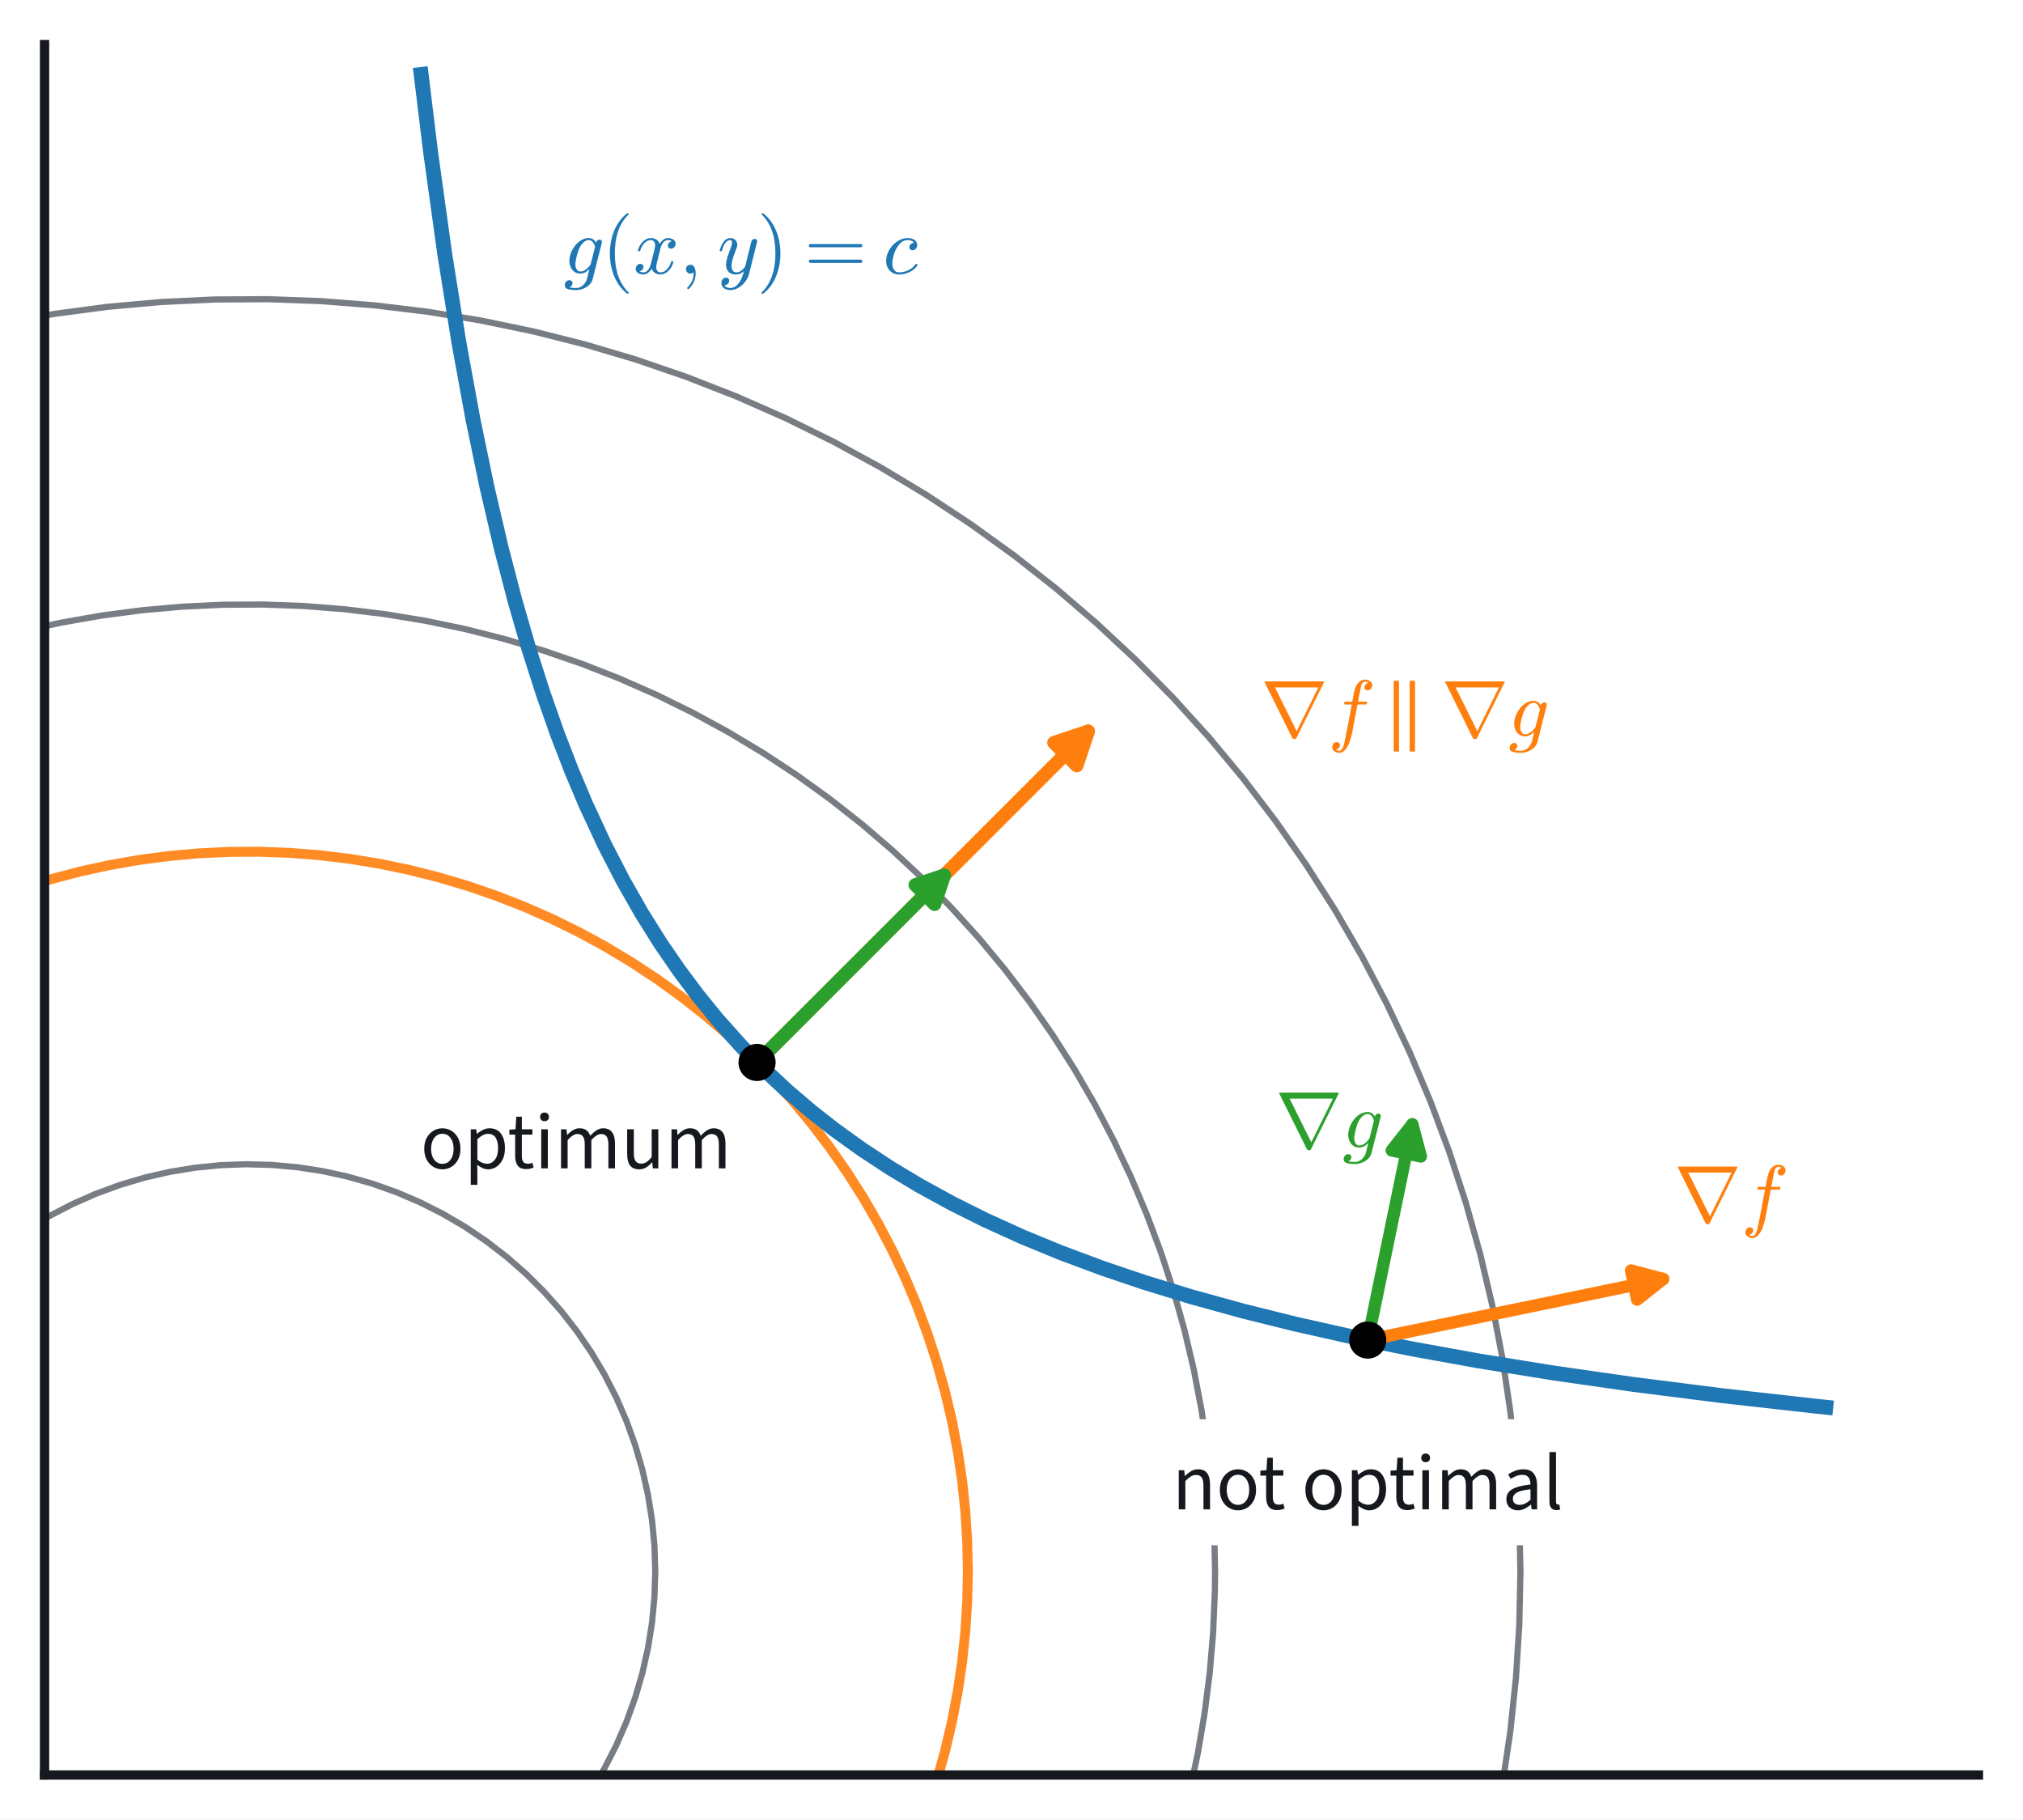
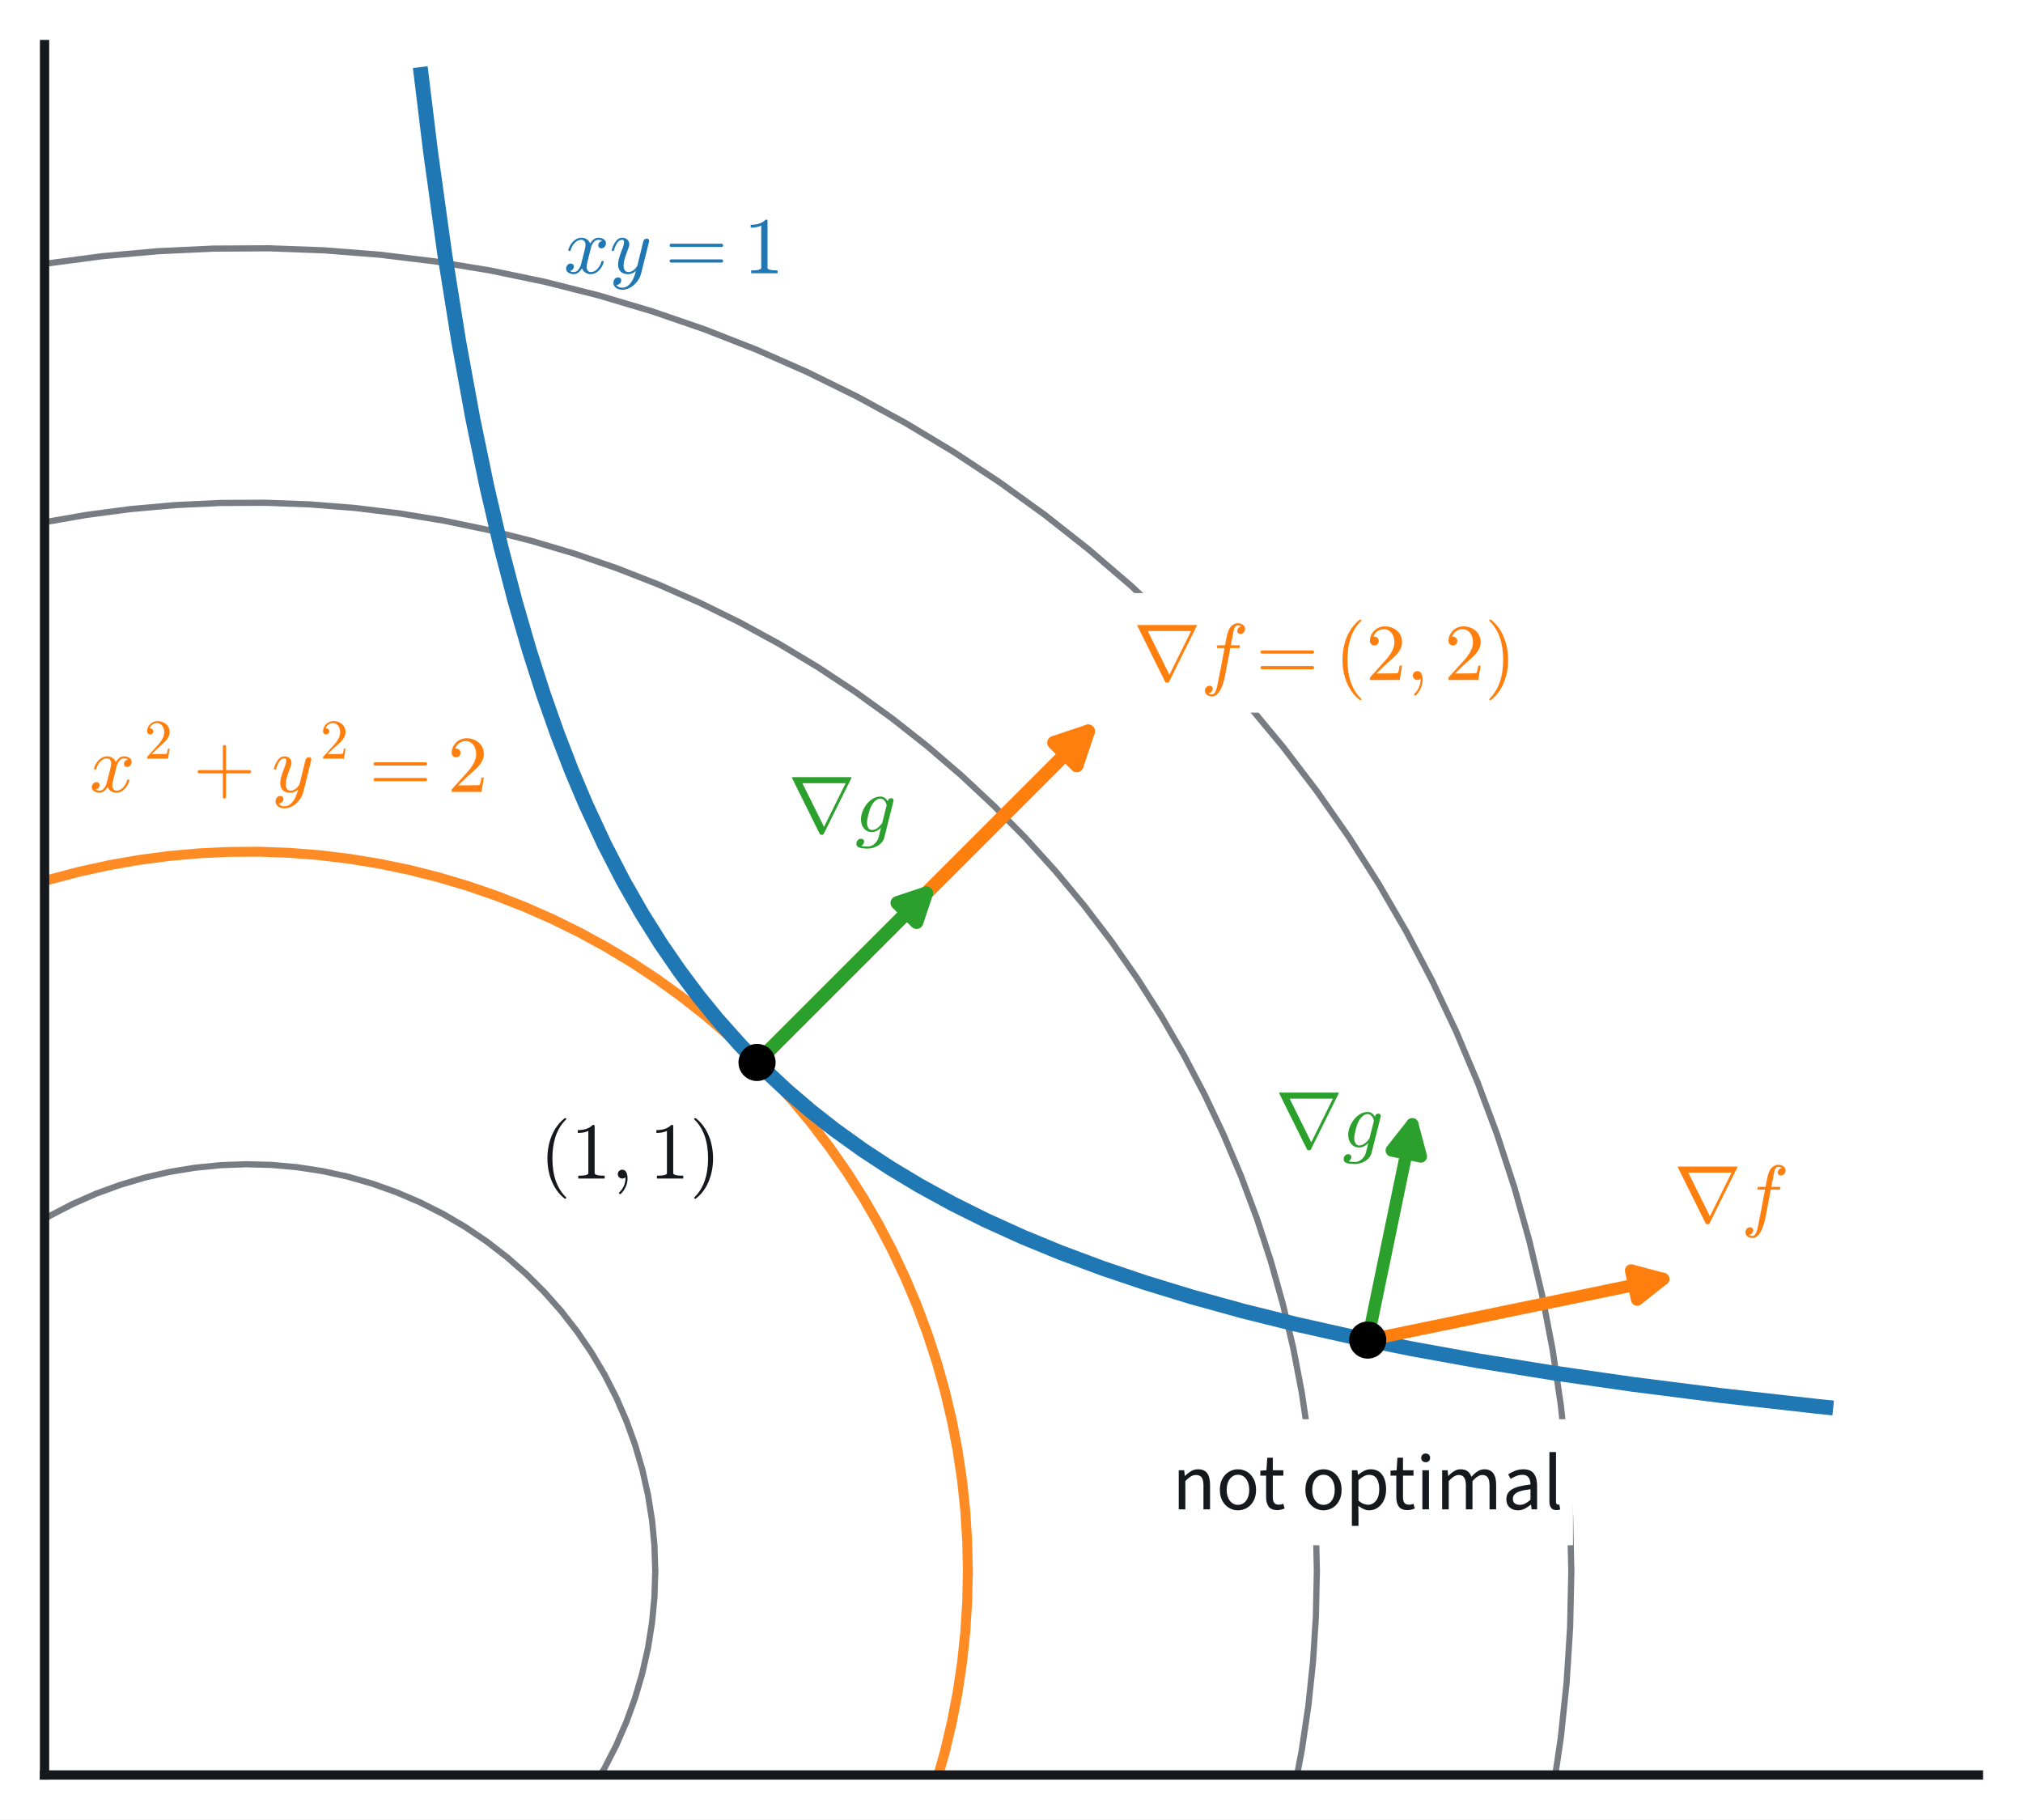
<svg xmlns="http://www.w3.org/2000/svg" xmlns:xlink="http://www.w3.org/1999/xlink" width="326.88pt" height="293.987pt" viewBox="0 0 326.88 293.987" version="1.1">
  <defs>
    <style type="text/css">*{stroke-linejoin: round; stroke-linecap: butt}</style>
  </defs>
  <g id="figure_1">
    <g id="patch_1">
      <path d="M 0 293.987  L 326.88 293.987  L 326.88 0  L 0 0  z " style="fill: #ffffff" />
    </g>
    <g id="axes_1">
      <g id="patch_2">
        <path d="M 7.2 286.787  L 319.68 286.787  L 319.68 7.2  L 7.2 7.2  z " style="fill: #ffffff" />
      </g>
      <g id="matplotlib.axis_1" />
      <g id="matplotlib.axis_2" />
      <g id="line2d_1">
        <path d="M 105.878 253.895  L 105.747 249.75  L 105.356 245.622  L 104.705 241.527  L 103.797 237.481  L 102.637 233.5  L 101.228 229.6  L 99.576 225.797  L 97.687 222.106  L 95.57 218.54  L 93.233 215.115  L 90.684 211.845  L 87.934 208.741  L 84.995 205.817  L 81.876 203.083  L 78.592 200.552  L 75.155 198.232  L 71.579 196.134  L 67.877 194.265  L 64.065 192.633  L 60.158 191.244  L 56.171 190.105  L 52.121 189.218  L 48.022 188.589  L 43.892 188.219  L 39.747 188.11  L 35.603 188.263  L 31.477 188.676  L 27.386 189.348  L 23.345 190.277  L 19.37 191.459  L 15.478 192.888  L 11.683 194.56  L 8.001 196.468  L 4.447 198.604  L 1.035 200.959  L -1 202.525  M 91.463 294.987  L 93.233 292.674  L 95.57 289.249  L 97.687 285.684  L 99.576 281.992  L 101.228 278.189  L 102.637 274.289  L 103.797 270.308  L 104.705 266.262  L 105.356 262.167  L 105.747 258.039  L 105.878 253.895  L 105.878 253.895  " clip-path="url(#pfe820945d1)" style="fill: none; stroke: #565d66; stroke-opacity: 0.8; stroke-linecap: square" />
      </g>
      <g id="line2d_2">
        <path d="M 156.386 253.895  L 156.283 249.009  L 155.975 244.131  L 155.463 239.271  L 154.746 234.436  L 153.827 229.636  L 152.708 224.879  L 151.389 220.173  L 149.874 215.527  L 148.165 210.948  L 146.265 206.445  L 144.178 202.026  L 141.907 197.699  L 139.456 193.471  L 136.829 189.349  L 134.032 185.342  L 131.069 181.455  L 127.945 177.697  L 124.666 174.073  L 121.237 170.59  L 117.665 167.254  L 113.957 164.072  L 110.117 161.048  L 106.155 158.187  L 102.075 155.496  L 97.886 152.979  L 93.595 150.64  L 89.209 148.483  L 84.737 146.513  L 80.186 144.732  L 75.564 143.143  L 70.879 141.751  L 66.14 140.556  L 61.355 139.562  L 56.533 138.77  L 51.681 138.181  L 46.809 137.796  L 41.925 137.616  L 37.038 137.642  L 32.157 137.873  L 27.289 138.309  L 22.444 138.949  L 17.63 139.792  L 12.855 140.836  L 8.129 142.081  L 3.46 143.522  L -1 145.105  M 148.879 294.987  L 149.874 292.263  L 151.389 287.616  L 152.708 282.91  L 153.827 278.153  L 154.746 273.353  L 155.463 268.519  L 155.975 263.658  L 156.283 258.781  L 156.386 253.895  L 156.386 253.895  " clip-path="url(#pfe820945d1)" style="fill: none; stroke: #ff7f0e; stroke-opacity: 0.9; stroke-width: 1.6; stroke-linecap: square" />
      </g>
      <g id="line2d_3">
-         <path d="M 196.333 253.895  L 196.195 247.33  L 195.781 240.777  L 195.092 234.248  L 194.13 227.752  L 192.896 221.304  L 191.391 214.912  L 189.62 208.59  L 187.584 202.347  L 185.288 196.196  L 182.736 190.146  L 179.931 184.209  L 176.88 178.395  L 173.587 172.715  L 170.058 167.178  L 166.3 161.794  L 162.319 156.572  L 158.122 151.523  L 153.717 146.654  L 149.111 141.975  L 144.312 137.493  L 139.329 133.217  L 134.171 129.154  L 128.847 125.312  L 123.366 121.696  L 117.738 118.314  L 111.973 115.172  L 106.081 112.274  L 100.073 109.626  L 93.958 107.234  L 87.749 105.1  L 81.455 103.229  L 75.088 101.624  L 68.659 100.288  L 62.18 99.224  L 55.662 98.432  L 49.116 97.916  L 42.555 97.674  L 35.989 97.709  L 29.43 98.019  L 22.891 98.605  L 16.381 99.464  L 9.914 100.597  L 3.499 102  L -1 103.164  M 190.824 294.987  L 192.177 289.689  L 193.547 283.268  L 194.645 276.795  L 195.471 270.281  L 196.022 263.738  L 196.298 257.178  L 196.333 253.895  L 196.333 253.895  " clip-path="url(#pfe820945d1)" style="fill: none; stroke: #565d66; stroke-opacity: 0.8; stroke-linecap: square" />
+         <path d="M 212.779 253.895  L 212.626 246.639  L 212.169 239.397  L 211.408 232.179  L 210.344 225.001  L 208.98 217.873  L 207.318 210.809  L 205.36 203.821  L 203.11 196.921  L 200.572 190.122  L 197.751 183.436  L 194.651 176.874  L 191.279 170.448  L 187.639 164.17  L 183.739 158.05  L 179.585 152.099  L 175.185 146.328  L 170.546 140.747  L 165.677 135.366  L 160.586 130.194  L 155.282 125.241  L 149.775 120.514  L 144.074 116.024  L 138.19 111.777  L 132.132 107.781  L 125.911 104.043  L 119.54 100.569  L 113.027 97.366  L 106.386 94.44  L 99.628 91.796  L 92.765 89.437  L 85.809 87.37  L 78.772 85.596  L 71.666 84.119  L 64.505 82.943  L 57.301 82.068  L 50.066 81.497  L 42.814 81.23  L 35.557 81.268  L 28.308 81.611  L 21.08 82.258  L 13.885 83.209  L 6.737 84.46  L -1 86.175  M 207.809 294.987  L 208.98 289.917  L 210.344 282.789  L 211.408 275.61  L 212.169 268.393  L 212.626 261.15  L 212.779 253.895  L 212.779 253.895  " clip-path="url(#pfe820945d1)" style="fill: none; stroke: #565d66; stroke-opacity: 0.8; stroke-linecap: square" />
      </g>
      <g id="line2d_4">
-         <path d="M 245.672 253.895  L 245.49 245.257  L 244.946 236.635  L 244.04 228.043  L 242.773 219.497  L 241.149 211.012  L 239.17 202.602  L 236.839 194.283  L 234.161 186.069  L 231.14 177.975  L 227.781 170.015  L 224.091 162.203  L 220.076 154.554  L 215.743 147.079  L 211.1 139.793  L 206.155 132.709  L 200.917 125.839  L 195.395 119.195  L 189.598 112.789  L 183.537 106.632  L 177.223 100.735  L 170.667 95.109  L 163.88 89.763  L 156.875 84.707  L 149.663 79.949  L 142.258 75.499  L 134.672 71.364  L 126.92 67.552  L 119.014 64.068  L 110.968 60.92  L 102.798 58.112  L 94.516 55.651  L 86.139 53.539  L 77.68 51.781  L 69.155 50.38  L 60.579 49.339  L 51.966 48.659  L 43.333 48.341  L 34.693 48.387  L 26.063 48.795  L 17.458 49.566  L 8.893 50.697  L 0.383 52.187  L -1 52.475  M 241.511 294.987  L 242.773 288.292  L 244.04 279.746  L 244.946 271.155  L 245.49 262.532  L 245.672 253.895  L 245.672 253.895  " clip-path="url(#pfe820945d1)" style="fill: none; stroke: #565d66; stroke-opacity: 0.8; stroke-linecap: square" />
+         <path d="M 253.895 253.895  L 253.706 244.912  L 253.14 235.945  L 252.198 227.009  L 250.881 218.121  L 249.191 209.296  L 247.133 200.55  L 244.709 191.898  L 241.923 183.356  L 238.781 174.938  L 235.289 166.66  L 231.451 158.536  L 227.275 150.58  L 222.769 142.807  L 217.941 135.229  L 212.798 127.862  L 207.35 120.717  L 201.607 113.807  L 195.578 107.145  L 189.275 100.741  L 182.708 94.609  L 175.89 88.757  L 168.832 83.197  L 161.546 77.939  L 154.046 72.991  L 146.345 68.363  L 138.456 64.063  L 130.393 60.098  L 122.171 56.475  L 113.803 53.201  L 105.306 50.281  L 96.693 47.721  L 87.981 45.525  L 79.184 43.697  L 70.318 42.24  L 61.398 41.157  L 52.441 40.45  L 43.462 40.119  L 34.477 40.166  L 25.502 40.591  L 16.553 41.392  L 7.645 42.569  L -1 44.081  M 249.901 294.987  L 250.881 289.668  L 252.198 280.78  L 253.14 271.845  L 253.706 262.878  L 253.895 253.895  L 253.895 253.895  " clip-path="url(#pfe820945d1)" style="fill: none; stroke: #565d66; stroke-opacity: 0.8; stroke-linecap: square" />
      </g>
      <g id="patch_3">
        <path d="M 7.2 286.787  L 7.2 7.2  " style="fill: none; stroke: #15181c; stroke-width: 1.5; stroke-linejoin: miter; stroke-linecap: square" />
      </g>
      <g id="patch_4">
        <path d="M 7.2 286.787  L 319.68 286.787  " style="fill: none; stroke: #15181c; stroke-width: 1.5; stroke-linejoin: miter; stroke-linecap: square" />
      </g>
+       <g id="text_1">
+         <g style="fill: #ff7f0e" transform="translate(14.43116 127.954) scale(0.13 -0.13)">
+           <defs>
+             <path id="Cmmi10-3f" d="M 500 184  Q 613 97 819 97  Q 1019 97 1172 289  Q 1325 481 1381 709  L 1672 1844  Q 1741 2153 1741 2266  Q 1741 2425 1652 2544  Q 1563 2663 1403 2663  Q 1200 2663 1022 2536  Q 844 2409 722 2214  Q 600 2019 550 1819  Q 538 1778 500 1778  L 422 1778  Q 372 1778 372 1838  L 372 1856  Q 434 2094 584 2320  Q 734 2547 951 2687  Q 1169 2828 1416 2828  Q 1650 2828 1839 2703  Q 2028 2578 2106 2363  Q 2216 2559 2386 2693  Q 2556 2828 2759 2828  Q 2897 2828 3040 2779  Q 3184 2731 3275 2631  Q 3366 2531 3366 2381  Q 3366 2219 3261 2101  Q 3156 1984 2994 1984  Q 2891 1984 2822 2050  Q 2753 2116 2753 2216  Q 2753 2350 2845 2451  Q 2938 2553 3066 2572  Q 2950 2663 2747 2663  Q 2541 2663 2389 2472  Q 2238 2281 2175 2047  L 1894 916  Q 1825 659 1825 494  Q 1825 331 1917 214  Q 2009 97 2163 97  Q 2463 97 2698 361  Q 2934 625 3009 941  Q 3022 978 3059 978  L 3138 978  Q 3163 978 3178 961  Q 3194 944 3194 922  Q 3194 916 3188 903  Q 3097 522 2806 225  Q 2516 -72 2150 -72  Q 1916 -72 1727 54  Q 1538 181 1459 397  Q 1359 209 1182 68  Q 1006 -72 806 -72  Q 669 -72 523 -23  Q 378 25 287 125  Q 197 225 197 378  Q 197 528 301 651  Q 406 775 563 775  Q 669 775 741 711  Q 813 647 813 544  Q 813 409 723 309  Q 634 209 500 184  z " transform="scale(0.015625)" />
+             <path id="Cmr10-31" d="M 319 0  L 319 172  Q 319 188 331 206  L 1325 1306  Q 1550 1550 1690 1715  Q 1831 1881 1968 2097  Q 2106 2313 2186 2536  Q 2266 2759 2266 3009  Q 2266 3272 2169 3511  Q 2072 3750 1880 3894  Q 1688 4038 1416 4038  Q 1138 4038 916 3870  Q 694 3703 603 3438  Q 628 3444 672 3444  Q 816 3444 917 3347  Q 1019 3250 1019 3097  Q 1019 2950 917 2848  Q 816 2747 672 2747  Q 522 2747 420 2851  Q 319 2956 319 3097  Q 319 3338 409 3548  Q 500 3759 670 3923  Q 841 4088 1055 4175  Q 1269 4263 1509 4263  Q 1875 4263 2190 4108  Q 2506 3953 2690 3670  Q 2875 3388 2875 3009  Q 2875 2731 2753 2481  Q 2631 2231 2440 2026  Q 2250 1822 1953 1562  Q 1656 1303 1563 1216  L 838 519  L 1453 519  Q 1906 519 2211 526  Q 2516 534 2534 550  Q 2609 631 2688 1141  L 2875 1141  L 2694 0  L 319 0  z " transform="scale(0.015625)" />
+             <path id="Cmr10-4c" d="M 481 1472  Q 428 1472 393 1512  Q 359 1553 359 1600  Q 359 1647 393 1687  Q 428 1728 481 1728  L 2363 1728  L 2363 3616  Q 2363 3666 2400 3698  Q 2438 3731 2491 3731  Q 2538 3731 2578 3698  Q 2619 3666 2619 3616  L 2619 1728  L 4500 1728  Q 4547 1728 4581 1687  Q 4616 1647 4616 1600  Q 4616 1553 4581 1512  Q 4547 1472 4500 1472  L 2619 1472  L 2619 -416  Q 2619 -466 2578 -498  Q 2538 -531 2491 -531  Q 2438 -531 2400 -498  Q 2363 -466 2363 -416  L 2363 1472  L 481 1472  z " transform="scale(0.015625)" />
+             <path id="Cmmi10-72" d="M 538 -916  Q 672 -1147 1006 -1147  Q 1309 -1147 1531 -934  Q 1753 -722 1889 -420  Q 2025 -119 2100 197  Q 1816 -72 1484 -72  Q 1231 -72 1053 15  Q 875 103 776 276  Q 678 450 678 697  Q 678 906 734 1126  Q 791 1347 892 1617  Q 994 1888 1069 2088  Q 1153 2322 1153 2472  Q 1153 2663 1013 2663  Q 759 2663 595 2402  Q 431 2141 353 1819  Q 341 1778 300 1778  L 225 1778  Q 172 1778 172 1838  L 172 1856  Q 275 2238 487 2533  Q 700 2828 1025 2828  Q 1253 2828 1411 2678  Q 1569 2528 1569 2297  Q 1569 2178 1516 2047  Q 1488 1969 1388 1706  Q 1288 1444 1234 1272  Q 1181 1100 1147 934  Q 1113 769 1113 603  Q 1113 391 1203 244  Q 1294 97 1491 97  Q 1888 97 2203 581  L 2688 2553  Q 2709 2638 2787 2698  Q 2866 2759 2956 2759  Q 3034 2759 3092 2709  Q 3150 2659 3150 2578  Q 3150 2541 3144 2528  L 2509 -19  Q 2425 -347 2200 -647  Q 1975 -947 1658 -1130  Q 1341 -1313 997 -1313  Q 831 -1313 668 -1248  Q 506 -1184 406 -1056  Q 306 -928 306 -756  Q 306 -581 409 -453  Q 513 -325 684 -325  Q 788 -325 858 -389  Q 928 -453 928 -556  Q 928 -703 818 -812  Q 709 -922 563 -922  Q 556 -919 550 -917  Q 544 -916 538 -916  z " transform="scale(0.015625)" />
+             <path id="Cmr10-29" d="M 481 850  Q 428 850 393 890  Q 359 931 359 978  Q 359 1031 393 1068  Q 428 1106 481 1106  L 4500 1106  Q 4547 1106 4581 1068  Q 4616 1031 4616 978  Q 4616 931 4581 890  Q 4547 850 4500 850  L 481 850  z M 481 2094  Q 428 2094 393 2131  Q 359 2169 359 2222  Q 359 2269 393 2309  Q 428 2350 481 2350  L 4500 2350  Q 4547 2350 4581 2309  Q 4616 2269 4616 2222  Q 4616 2169 4581 2131  Q 4547 2094 4500 2094  L 481 2094  z " transform="scale(0.015625)" />
+           </defs>
+           <use xlink:href="#Cmmi10-3f" transform="translate(0 0.084203)" />
+           <use xlink:href="#Cmr10-31" transform="translate(68.34026 41.37344) scale(0.7)" />
+           <use xlink:href="#Cmr10-4c" transform="translate(129.0607 0.084203)" />
+           <use xlink:href="#Cmmi10-72" transform="translate(226.7463 0.084203)" />
+           <use xlink:href="#Cmr10-31" transform="translate(287.03 41.37344) scale(0.7)" />
+           <use xlink:href="#Cmr10-29" transform="translate(347.7504 0.084203)" />
+           <use xlink:href="#Cmr10-31" transform="translate(445.436 0.084203)" />
+         </g>
+       </g>
      <g id="line2d_5">
        <path d="M 68.051 12.037  L 69.569 24.493  L 71.847 40.944  L 74.124 55.194  L 76.401 67.656  L 78.678 78.647  L 80.955 88.413  L 83.233 97.148  L 85.51 105.007  L 87.787 112.116  L 90.064 118.577  L 92.341 124.475  L 94.618 129.88  L 97.655 136.421  L 100.691 142.307  L 103.727 147.631  L 106.763 152.471  L 109.8 156.888  L 112.836 160.937  L 115.872 164.662  L 119.667 168.918  L 123.463 172.786  L 127.258 176.318  L 131.053 179.555  L 134.849 182.532  L 139.403 185.805  L 143.957 188.791  L 148.512 191.525  L 153.825 194.439  L 159.139 197.093  L 165.211 199.85  L 171.284 202.351  L 178.115 204.903  L 184.947 207.213  L 192.537 209.537  L 200.887 211.841  L 209.237 213.917  L 218.345 215.96  L 228.213 217.95  L 238.84 219.871  L 250.985 221.831  L 263.889 223.68  L 278.311 225.509  L 293.492 227.21  L 295.011 227.368  L 295.011 227.368  " clip-path="url(#pfe820945d1)" style="fill: none; stroke: #1f77b4; stroke-width: 2.4; stroke-linecap: square" />
      </g>
-       <g id="text_1">
+       <g id="text_2">
        <g style="fill: #1f77b4" transform="translate(91.07621 44.20421) scale(0.13 -0.13)">
          <defs>
-             <path id="Cmmi10-2f" d="M 91 -916  Q 91 -759 198 -642  Q 306 -525 459 -525  Q 563 -525 633 -589  Q 703 -653 703 -756  Q 703 -872 637 -964  Q 572 -1056 469 -1094  Q 641 -1147 1006 -1147  Q 1300 -1147 1544 -920  Q 1788 -694 1863 -397  L 2047 353  Q 1700 0 1325 0  Q 1050 0 854 140  Q 659 281 556 515  Q 453 750 453 1013  Q 453 1306 573 1628  Q 694 1950 911 2225  Q 1128 2500 1409 2664  Q 1691 2828 2003 2828  Q 2191 2828 2341 2725  Q 2491 2622 2578 2450  Q 2641 2700 2853 2700  Q 2934 2700 2990 2651  Q 3047 2603 3047 2522  Q 3047 2503 3045 2493  Q 3044 2484 3041 2472  L 2309 -434  Q 2259 -634 2125 -800  Q 1991 -966 1809 -1077  Q 1628 -1188 1412 -1250  Q 1197 -1313 997 -1313  Q 631 -1313 361 -1242  Q 91 -1172 91 -916  z M 1338 166  Q 1747 166 2144 728  L 2497 2125  Q 2453 2347 2322 2505  Q 2191 2663 1991 2663  Q 1778 2663 1589 2489  Q 1400 2316 1275 2075  Q 1156 1844 1045 1411  Q 934 978 934 728  Q 934 509 1034 337  Q 1134 166 1338 166  z " transform="scale(0.015625)" />
-             <path id="Cmr10-77" d="M 1984 -1588  Q 1628 -1306 1370 -942  Q 1113 -578 948 -165  Q 784 247 703 697  Q 622 1147 622 1600  Q 622 2059 703 2509  Q 784 2959 951 3375  Q 1119 3791 1378 4153  Q 1638 4516 1984 4788  Q 1984 4800 2016 4800  L 2075 4800  Q 2094 4800 2109 4783  Q 2125 4766 2125 4744  Q 2125 4716 2113 4703  Q 1800 4397 1592 4047  Q 1384 3697 1257 3301  Q 1131 2906 1075 2482  Q 1019 2059 1019 1600  Q 1019 -434 2106 -1491  Q 2125 -1509 2125 -1544  Q 2125 -1559 2108 -1579  Q 2091 -1600 2075 -1600  L 2016 -1600  Q 1984 -1600 1984 -1588  z " transform="scale(0.015625)" />
-             <path id="Cmmi10-3f" d="M 500 184  Q 613 97 819 97  Q 1019 97 1172 289  Q 1325 481 1381 709  L 1672 1844  Q 1741 2153 1741 2266  Q 1741 2425 1652 2544  Q 1563 2663 1403 2663  Q 1200 2663 1022 2536  Q 844 2409 722 2214  Q 600 2019 550 1819  Q 538 1778 500 1778  L 422 1778  Q 372 1778 372 1838  L 372 1856  Q 434 2094 584 2320  Q 734 2547 951 2687  Q 1169 2828 1416 2828  Q 1650 2828 1839 2703  Q 2028 2578 2106 2363  Q 2216 2559 2386 2693  Q 2556 2828 2759 2828  Q 2897 2828 3040 2779  Q 3184 2731 3275 2631  Q 3366 2531 3366 2381  Q 3366 2219 3261 2101  Q 3156 1984 2994 1984  Q 2891 1984 2822 2050  Q 2753 2116 2753 2216  Q 2753 2350 2845 2451  Q 2938 2553 3066 2572  Q 2950 2663 2747 2663  Q 2541 2663 2389 2472  Q 2238 2281 2175 2047  L 1894 916  Q 1825 659 1825 494  Q 1825 331 1917 214  Q 2009 97 2163 97  Q 2463 97 2698 361  Q 2934 625 3009 941  Q 3022 978 3059 978  L 3138 978  Q 3163 978 3178 961  Q 3194 944 3194 922  Q 3194 916 3188 903  Q 3097 522 2806 225  Q 2516 -72 2150 -72  Q 1916 -72 1727 54  Q 1538 181 1459 397  Q 1359 209 1182 68  Q 1006 -72 806 -72  Q 669 -72 523 -23  Q 378 25 287 125  Q 197 225 197 378  Q 197 528 301 651  Q 406 775 563 775  Q 669 775 741 711  Q 813 647 813 544  Q 813 409 723 309  Q 634 209 500 184  z " transform="scale(0.015625)" />
-             <path id="Cmmi10-2c" d="M 634 -1153  Q 634 -1125 659 -1100  Q 891 -878 1019 -587  Q 1147 -297 1147 25  L 1147 103  Q 1044 0 891 0  Q 744 0 641 103  Q 538 206 538 353  Q 538 503 641 603  Q 744 703 891 703  Q 1119 703 1216 492  Q 1313 281 1313 25  Q 1313 -331 1170 -651  Q 1028 -972 769 -1228  Q 744 -1241 728 -1241  Q 697 -1241 665 -1212  Q 634 -1184 634 -1153  z " transform="scale(0.015625)" />
-             <path id="Cmmi10-72" d="M 538 -916  Q 672 -1147 1006 -1147  Q 1309 -1147 1531 -934  Q 1753 -722 1889 -420  Q 2025 -119 2100 197  Q 1816 -72 1484 -72  Q 1231 -72 1053 15  Q 875 103 776 276  Q 678 450 678 697  Q 678 906 734 1126  Q 791 1347 892 1617  Q 994 1888 1069 2088  Q 1153 2322 1153 2472  Q 1153 2663 1013 2663  Q 759 2663 595 2402  Q 431 2141 353 1819  Q 341 1778 300 1778  L 225 1778  Q 172 1778 172 1838  L 172 1856  Q 275 2238 487 2533  Q 700 2828 1025 2828  Q 1253 2828 1411 2678  Q 1569 2528 1569 2297  Q 1569 2178 1516 2047  Q 1488 1969 1388 1706  Q 1288 1444 1234 1272  Q 1181 1100 1147 934  Q 1113 769 1113 603  Q 1113 391 1203 244  Q 1294 97 1491 97  Q 1888 97 2203 581  L 2688 2553  Q 2709 2638 2787 2698  Q 2866 2759 2956 2759  Q 3034 2759 3092 2709  Q 3150 2659 3150 2578  Q 3150 2541 3144 2528  L 2509 -19  Q 2425 -347 2200 -647  Q 1975 -947 1658 -1130  Q 1341 -1313 997 -1313  Q 831 -1313 668 -1248  Q 506 -1184 406 -1056  Q 306 -928 306 -756  Q 306 -581 409 -453  Q 513 -325 684 -325  Q 788 -325 858 -389  Q 928 -453 928 -556  Q 928 -703 818 -812  Q 709 -922 563 -922  Q 556 -919 550 -917  Q 544 -916 538 -916  z " transform="scale(0.015625)" />
-             <path id="Cmr10-44" d="M 416 -1600  Q 359 -1600 359 -1544  Q 359 -1516 372 -1503  Q 1466 -434 1466 1600  Q 1466 3634 384 4691  Q 359 4706 359 4744  Q 359 4766 376 4783  Q 394 4800 416 4800  L 475 4800  Q 494 4800 506 4788  Q 966 4425 1272 3906  Q 1578 3388 1720 2800  Q 1863 2213 1863 1600  Q 1863 1147 1786 708  Q 1709 269 1542 -157  Q 1375 -584 1119 -945  Q 863 -1306 506 -1588  Q 494 -1600 475 -1600  L 416 -1600  z " transform="scale(0.015625)" />
-             <path id="Cmr10-29" d="M 481 850  Q 428 850 393 890  Q 359 931 359 978  Q 359 1031 393 1068  Q 428 1106 481 1106  L 4500 1106  Q 4547 1106 4581 1068  Q 4616 1031 4616 978  Q 4616 931 4581 890  Q 4547 850 4500 850  L 481 850  z M 481 2094  Q 428 2094 393 2131  Q 359 2169 359 2222  Q 359 2269 393 2309  Q 428 2350 481 2350  L 4500 2350  Q 4547 2350 4581 2309  Q 4616 2269 4616 2222  Q 4616 2169 4581 2131  Q 4547 2094 4500 2094  L 481 2094  z " transform="scale(0.015625)" />
-             <path id="Cmmi10-7f" d="M 750 763  Q 750 484 892 290  Q 1034 97 1300 97  Q 1681 97 2032 272  Q 2384 447 2606 756  Q 2625 775 2656 775  Q 2688 775 2720 739  Q 2753 703 2753 672  Q 2753 647 2741 634  Q 2506 306 2109 117  Q 1713 -72 1288 -72  Q 981 -72 747 73  Q 513 219 384 462  Q 256 706 256 1013  Q 256 1444 497 1869  Q 738 2294 1138 2561  Q 1538 2828 1978 2828  Q 2266 2828 2495 2689  Q 2725 2550 2725 2278  Q 2725 2103 2623 1979  Q 2522 1856 2350 1856  Q 2247 1856 2176 1920  Q 2106 1984 2106 2088  Q 2106 2238 2215 2344  Q 2325 2450 2472 2450  L 2484 2450  Q 2409 2559 2267 2611  Q 2125 2663 1972 2663  Q 1597 2663 1315 2342  Q 1034 2022 892 1576  Q 750 1131 750 763  z " transform="scale(0.015625)" />
+             <path id="Cmr10-64" d="M 594 0  L 594 225  Q 1394 225 1394 428  L 1394 3788  Q 1063 3628 556 3628  L 556 3853  Q 1341 3853 1741 4263  L 1831 4263  Q 1853 4263 1873 4245  Q 1894 4228 1894 4206  L 1894 428  Q 1894 225 2694 225  L 2694 0  L 594 0  z " transform="scale(0.015625)" />
          </defs>
-           <use xlink:href="#Cmmi10-2f" />
-           <use xlink:href="#Cmr10-77" transform="translate(47.70508 0)" />
-           <use xlink:href="#Cmmi10-3f" transform="translate(86.52344 0)" />
-           <use xlink:href="#Cmmi10-2c" transform="translate(143.6035 0)" />
-           <use xlink:href="#Cmmi10-72" transform="translate(191.2891 0)" />
-           <use xlink:href="#Cmr10-44" transform="translate(240.3126 0)" />
-           <use xlink:href="#Cmr10-29" transform="translate(299.131 0)" />
-           <use xlink:href="#Cmmi10-7f" transform="translate(396.8166 0)" />
+           <use xlink:href="#Cmmi10-3f" transform="translate(0 0.390625)" />
+           <use xlink:href="#Cmmi10-72" transform="translate(57.08008 0.390625)" />
+           <use xlink:href="#Cmr10-29" transform="translate(126.1036 0.390625)" />
+           <use xlink:href="#Cmr10-64" transform="translate(223.7892 0.390625)" />
        </g>
      </g>
      <g id="patch_5">
        <path d="M 122.324 171.663  Q 149.944 144.044 175.824 118.163  " style="fill: none; stroke: #ff7f0e; stroke-width: 2.2; stroke-linecap: round" />
        <path d="M 170.309 120.002  L 175.824 118.163  L 173.986 123.679  z " style="fill: #ff7f0e; stroke: #ff7f0e; stroke-width: 2.2; stroke-linecap: round" />
      </g>
      <g id="patch_6">
-         <path d="M 122.324 171.663  Q 138.315 155.673 152.566 141.422  " style="fill: none; stroke: #2ca02c; stroke-width: 2.2; stroke-linecap: round" />
-         <path d="M 147.899 142.977  L 152.566 141.422  L 151.01 146.089  z " style="fill: #2ca02c; stroke: #2ca02c; stroke-width: 2.2; stroke-linecap: round" />
+         <path d="M 122.324 171.663  Q 136.861 157.127 149.658 144.329  " style="fill: none; stroke: #2ca02c; stroke-width: 2.2; stroke-linecap: round" />
+         <path d="M 144.991 145.885  L 149.658 144.329  L 148.103 148.996  z " style="fill: #2ca02c; stroke: #2ca02c; stroke-width: 2.2; stroke-linecap: round" />
      </g>
-       <g id="text_2">
-         <g style="fill: #ff7f0e" transform="translate(203.7335 119.0349) scale(0.13 -0.13)">
+       <g id="text_3">
+         <g id="patch_7">
+           <path d="M 182.136 115.141  L 246.096 115.141  L 246.096 95.823  L 182.136 95.823  z " style="fill: #ffffff" />
+         </g>
+         <g style="fill: #ff7f0e" transform="translate(183.1756 109.8631) scale(0.13 -0.13)">
          <defs>
            <path id="Cmsy10-6e" d="M 2503 -141  L 300 4300  Q 300 4306 298 4311  Q 297 4316 294 4319  Q 294 4372 347 4372  L 4978 4372  Q 5031 4372 5031 4319  Q 5031 4313 5029 4309  Q 5028 4306 5025 4300  L 2822 -141  Q 2791 -213 2706 -213  L 2619 -213  Q 2534 -213 2503 -141  z M 2847 416  L 4569 3891  L 1125 3891  L 2847 416  z " transform="scale(0.015625)" />
            <path id="Cmmi10-57" d="M 622 -1056  Q 741 -1147 909 -1147  Q 1138 -1147 1281 -641  Q 1341 -397 1606 966  L 1900 2534  L 1350 2534  Q 1288 2534 1288 2619  Q 1313 2759 1369 2759  L 1941 2759  L 2016 3175  Q 2053 3369 2084 3508  Q 2116 3647 2152 3765  Q 2188 3884 2259 4031  Q 2369 4241 2555 4377  Q 2741 4513 2956 4513  Q 3097 4513 3230 4461  Q 3363 4409 3447 4306  Q 3531 4203 3531 4063  Q 3531 3900 3423 3779  Q 3316 3659 3163 3659  Q 3059 3659 2986 3723  Q 2913 3788 2913 3891  Q 2913 4031 3008 4136  Q 3103 4241 3244 4256  Q 3125 4347 2950 4347  Q 2853 4347 2767 4256  Q 2681 4166 2656 4063  Q 2616 3900 2478 3181  L 2400 2759  L 3059 2759  Q 3122 2759 3122 2675  Q 3119 2659 3109 2620  Q 3100 2581 3083 2557  Q 3066 2534 3041 2534  L 2356 2534  L 2059 972  Q 2003 631 1929 279  Q 1856 -72 1723 -442  Q 1591 -813 1384 -1063  Q 1178 -1313 897 -1313  Q 681 -1313 511 -1189  Q 341 -1066 341 -863  Q 341 -700 445 -579  Q 550 -459 709 -459  Q 816 -459 887 -523  Q 959 -588 959 -691  Q 959 -828 857 -942  Q 756 -1056 622 -1056  z " transform="scale(0.015625)" />
-             <path id="STIXGeneral-Regular-438" d="M 2522 -1210  L 2099 -1210  L 2099 4416  L 2522 4416  L 2522 -1210  z M 1248 -1210  L 826 -1210  L 826 4416  L 1248 4416  L 1248 -1210  z " transform="scale(0.015625)" />
+             <path id="Cmr10-77" d="M 1984 -1588  Q 1628 -1306 1370 -942  Q 1113 -578 948 -165  Q 784 247 703 697  Q 622 1147 622 1600  Q 622 2059 703 2509  Q 784 2959 951 3375  Q 1119 3791 1378 4153  Q 1638 4516 1984 4788  Q 1984 4800 2016 4800  L 2075 4800  Q 2094 4800 2109 4783  Q 2125 4766 2125 4744  Q 2125 4716 2113 4703  Q 1800 4397 1592 4047  Q 1384 3697 1257 3301  Q 1131 2906 1075 2482  Q 1019 2059 1019 1600  Q 1019 -434 2106 -1491  Q 2125 -1509 2125 -1544  Q 2125 -1559 2108 -1579  Q 2091 -1600 2075 -1600  L 2016 -1600  Q 1984 -1600 1984 -1588  z " transform="scale(0.015625)" />
+             <path id="Cmmi10-2c" d="M 634 -1153  Q 634 -1125 659 -1100  Q 891 -878 1019 -587  Q 1147 -297 1147 25  L 1147 103  Q 1044 0 891 0  Q 744 0 641 103  Q 538 206 538 353  Q 538 503 641 603  Q 744 703 891 703  Q 1119 703 1216 492  Q 1313 281 1313 25  Q 1313 -331 1170 -651  Q 1028 -972 769 -1228  Q 744 -1241 728 -1241  Q 697 -1241 665 -1212  Q 634 -1184 634 -1153  z " transform="scale(0.015625)" />
+             <path id="Cmr10-44" d="M 416 -1600  Q 359 -1600 359 -1544  Q 359 -1516 372 -1503  Q 1466 -434 1466 1600  Q 1466 3634 384 4691  Q 359 4706 359 4744  Q 359 4766 376 4783  Q 394 4800 416 4800  L 475 4800  Q 494 4800 506 4788  Q 966 4425 1272 3906  Q 1578 3388 1720 2800  Q 1863 2213 1863 1600  Q 1863 1147 1786 708  Q 1709 269 1542 -157  Q 1375 -584 1119 -945  Q 863 -1306 506 -1588  Q 494 -1600 475 -1600  L 416 -1600  z " transform="scale(0.015625)" />
          </defs>
-           <use xlink:href="#Cmsy10-6e" transform="translate(0 0.484375)" />
-           <use xlink:href="#Cmmi10-57" transform="translate(83.30078 0.484375)" />
-           <use xlink:href="#STIXGeneral-Regular-438" transform="translate(152.1778 0.484375)" />
-           <use xlink:href="#Cmsy10-6e" transform="translate(224.4778 0.484375)" />
-           <use xlink:href="#Cmmi10-2f" transform="translate(307.7786 0.484375)" />
+           <use xlink:href="#Cmsy10-6e" />
+           <use xlink:href="#Cmmi10-57" transform="translate(83.30078 0)" />
+           <use xlink:href="#Cmr10-29" transform="translate(152.1778 0)" />
+           <use xlink:href="#Cmr10-77" transform="translate(249.8634 0)" />
+           <use xlink:href="#Cmr10-31" transform="translate(288.6818 0)" />
+           <use xlink:href="#Cmmi10-2c" transform="translate(338.6818 0)" />
+           <use xlink:href="#Cmr10-31" transform="translate(386.3674 0)" />
+           <use xlink:href="#Cmr10-44" transform="translate(436.3674 0)" />
        </g>
      </g>
-       <g id="text_3">
-         <g style="fill: #15181c" transform="translate(67.95341 188.7747) scale(0.13 -0.13)">
+       <g id="text_4">
+         <g style="fill: #2ca02c" transform="translate(127.3667 134.5325) scale(0.13 -0.13)">
          <defs>
-             <path id="SourceSans3-Regular-2a" d="M 1734 -77  Q 1357 -77 1027 115  Q 698 307 496 672  Q 294 1037 294 1549  Q 294 2074 496 2438  Q 698 2803 1027 2995  Q 1357 3187 1734 3187  Q 2118 3187 2444 2995  Q 2771 2803 2972 2438  Q 3174 2074 3174 1549  Q 3174 1037 2972 672  Q 2771 307 2444 115  Q 2118 -77 1734 -77  z M 1734 358  Q 2138 358 2384 688  Q 2630 1018 2630 1549  Q 2630 2086 2384 2419  Q 2138 2752 1734 2752  Q 1338 2752 1088 2419  Q 838 2086 838 1549  Q 838 1018 1088 688  Q 1338 358 1734 358  z " transform="scale(0.015625)" />
-             <path id="SourceSans3-Regular-2b" d="M 525 -1312  L 525 3110  L 960 3110  L 1005 2752  L 1024 2752  Q 1235 2931 1488 3059  Q 1741 3187 2016 3187  Q 2618 3187 2931 2755  Q 3245 2323 3245 1600  Q 3245 1075 3056 697  Q 2867 320 2563 121  Q 2259 -77 1901 -77  Q 1683 -77 1468 19  Q 1254 115 1037 282  L 1050 -262  L 1050 -1312  L 525 -1312  z M 1811 365  Q 2195 365 2448 694  Q 2701 1024 2701 1600  Q 2701 2112 2512 2429  Q 2323 2746 1882 2746  Q 1683 2746 1481 2637  Q 1280 2528 1050 2323  L 1050 691  Q 1261 512 1459 438  Q 1658 365 1811 365  z " transform="scale(0.015625)" />
-             <path id="SourceSans3-Regular-2f" d="M 1504 -58  Q 1005 -58 809 227  Q 614 512 614 979  L 614 2682  L 154 2682  L 154 3078  L 640 3110  L 704 4109  L 1146 4109  L 1146 3110  L 1984 3110  L 1984 2682  L 1146 2682  L 1146 966  Q 1146 685 1251 528  Q 1357 371 1626 371  Q 1709 371 1798 387  Q 1888 403 1978 448  L 2086 77  Q 1965 13 1814 -22  Q 1664 -58 1504 -58  z " transform="scale(0.015625)" />
-             <path id="SourceSans3-Regular-24" d="M 525 0  L 525 3110  L 1050 3110  L 1050 0  L 525 0  z M 787 3750  Q 633 3750 534 3843  Q 435 3936 435 4096  Q 435 4250 534 4346  Q 633 4442 787 4442  Q 941 4442 1040 4346  Q 1139 4250 1139 4096  Q 1139 3936 1040 3843  Q 941 3750 787 3750  z " transform="scale(0.015625)" />
-             <path id="SourceSans3-Regular-28" d="M 525 0  L 525 3110  L 960 3110  L 1005 2662  L 1024 2662  Q 1229 2886 1472 3036  Q 1715 3187 1990 3187  Q 2349 3187 2550 3030  Q 2752 2874 2848 2592  Q 3091 2854 3340 3020  Q 3590 3187 3872 3187  Q 4352 3187 4585 2876  Q 4819 2566 4819 1971  L 4819 0  L 4294 0  L 4294 1901  Q 4294 2336 4153 2534  Q 4013 2733 3718 2733  Q 3373 2733 2938 2253  L 2938 0  L 2413 0  L 2413 1901  Q 2413 2336 2272 2534  Q 2131 2733 1830 2733  Q 1485 2733 1050 2253  L 1050 0  L 525 0  z " transform="scale(0.015625)" />
-             <path id="SourceSans3-Regular-30" d="M 1434 -77  Q 941 -77 710 233  Q 480 544 480 1139  L 480 3110  L 1011 3110  L 1011 1210  Q 1011 774 1148 576  Q 1286 378 1594 378  Q 1837 378 2025 502  Q 2214 627 2432 902  L 2432 3110  L 2957 3110  L 2957 0  L 2522 0  L 2477 486  L 2458 486  Q 2240 230 1997 76  Q 1754 -77 1434 -77  z " transform="scale(0.015625)" />
+             <path id="Cmmi10-2f" d="M 91 -916  Q 91 -759 198 -642  Q 306 -525 459 -525  Q 563 -525 633 -589  Q 703 -653 703 -756  Q 703 -872 637 -964  Q 572 -1056 469 -1094  Q 641 -1147 1006 -1147  Q 1300 -1147 1544 -920  Q 1788 -694 1863 -397  L 2047 353  Q 1700 0 1325 0  Q 1050 0 854 140  Q 659 281 556 515  Q 453 750 453 1013  Q 453 1306 573 1628  Q 694 1950 911 2225  Q 1128 2500 1409 2664  Q 1691 2828 2003 2828  Q 2191 2828 2341 2725  Q 2491 2622 2578 2450  Q 2641 2700 2853 2700  Q 2934 2700 2990 2651  Q 3047 2603 3047 2522  Q 3047 2503 3045 2493  Q 3044 2484 3041 2472  L 2309 -434  Q 2259 -634 2125 -800  Q 1991 -966 1809 -1077  Q 1628 -1188 1412 -1250  Q 1197 -1313 997 -1313  Q 631 -1313 361 -1242  Q 91 -1172 91 -916  z M 1338 166  Q 1747 166 2144 728  L 2497 2125  Q 2453 2347 2322 2505  Q 2191 2663 1991 2663  Q 1778 2663 1589 2489  Q 1400 2316 1275 2075  Q 1156 1844 1045 1411  Q 934 978 934 728  Q 934 509 1034 337  Q 1134 166 1338 166  z " transform="scale(0.015625)" />
          </defs>
-           <use xlink:href="#SourceSans3-Regular-2a" />
-           <use xlink:href="#SourceSans3-Regular-2b" transform="translate(54.20312 0)" />
-           <use xlink:href="#SourceSans3-Regular-2f" transform="translate(108 0)" />
-           <use xlink:href="#SourceSans3-Regular-24" transform="translate(141.7969 0)" />
-           <use xlink:href="#SourceSans3-Regular-28" transform="translate(166.3906 0)" />
-           <use xlink:href="#SourceSans3-Regular-30" transform="translate(249.2969 0)" />
-           <use xlink:href="#SourceSans3-Regular-28" transform="translate(303.7031 0)" />
+           <use xlink:href="#Cmsy10-6e" transform="translate(0 0.6875)" />
+           <use xlink:href="#Cmmi10-2f" transform="translate(83.30078 0.6875)" />
        </g>
      </g>
-       <g id="patch_7">
+       <g id="text_5">
+         <g id="patch_8">
+           <path d="M 86.148 195.697  L 117.608 195.697  L 117.608 176.379  L 86.148 176.379  z " style="fill: #ffffff" />
+         </g>
+         <g style="fill: #15181c" transform="translate(87.188 190.4194) scale(0.13 -0.13)">
+           <use xlink:href="#Cmr10-77" />
+           <use xlink:href="#Cmr10-64" transform="translate(38.81836 0)" />
+           <use xlink:href="#Cmmi10-2c" transform="translate(88.81836 0)" />
+           <use xlink:href="#Cmr10-64" transform="translate(136.504 0)" />
+           <use xlink:href="#Cmr10-44" transform="translate(186.504 0)" />
+         </g>
+       </g>
+       <g id="patch_9">
        <path d="M 221.002 216.517  Q 245.967 211.359 268.741 206.653  " style="fill: none; stroke: #ff7f0e; stroke-width: 2; stroke-linecap: round" />
        <path d="M 263.555 205.274  L 268.741 206.653  L 264.526 209.975  z " style="fill: #ff7f0e; stroke: #ff7f0e; stroke-width: 2; stroke-linecap: round" />
      </g>
-       <g id="text_4">
+       <g id="text_6">
        <g style="fill: #ff7f0e" transform="translate(270.5093 197.4248) scale(0.13 -0.13)">
          <use xlink:href="#Cmsy10-6e" transform="translate(0 0.484375)" />
          <use xlink:href="#Cmmi10-57" transform="translate(83.30078 0.484375)" />
        </g>
      </g>
-       <g id="patch_8">
+       <g id="patch_10">
        <path d="M 221.002 216.517  Q 224.829 197.995 228.203 181.662  " style="fill: none; stroke: #2ca02c; stroke-width: 2; stroke-linecap: round" />
        <path d="M 224.882 185.878  L 228.203 181.662  L 229.583 186.849  z " style="fill: #2ca02c; stroke: #2ca02c; stroke-width: 2; stroke-linecap: round" />
      </g>
-       <g id="text_5">
+       <g id="text_7">
        <g style="fill: #2ca02c" transform="translate(206.0965 185.4983) scale(0.13 -0.13)">
          <use xlink:href="#Cmsy10-6e" transform="translate(0 0.6875)" />
          <use xlink:href="#Cmmi10-2f" transform="translate(83.30078 0.6875)" />
        </g>
      </g>
-       <g id="text_6">
-         <g id="patch_9">
+       <g id="text_8">
+         <g id="patch_11">
          <path d="M 187.839 249.668  L 254.165 249.668  L 254.165 229.31  L 187.839 229.31  z " style="fill: #ffffff" />
        </g>
        <g style="fill: #15181c" transform="translate(189.3989 243.8699) scale(0.13 -0.13)">
          <defs>
            <path id="SourceSans3-Regular-29" d="M 525 0  L 525 3110  L 960 3110  L 1005 2662  L 1024 2662  Q 1248 2886 1497 3036  Q 1747 3187 2067 3187  Q 2560 3187 2787 2876  Q 3014 2566 3014 1971  L 3014 0  L 2490 0  L 2490 1901  Q 2490 2336 2349 2534  Q 2208 2733 1901 2733  Q 1664 2733 1475 2611  Q 1286 2490 1050 2253  L 1050 0  L 525 0  z " transform="scale(0.015625)" />
+             <path id="SourceSans3-Regular-2a" d="M 1734 -77  Q 1357 -77 1027 115  Q 698 307 496 672  Q 294 1037 294 1549  Q 294 2074 496 2438  Q 698 2803 1027 2995  Q 1357 3187 1734 3187  Q 2118 3187 2444 2995  Q 2771 2803 2972 2438  Q 3174 2074 3174 1549  Q 3174 1037 2972 672  Q 2771 307 2444 115  Q 2118 -77 1734 -77  z M 1734 358  Q 2138 358 2384 688  Q 2630 1018 2630 1549  Q 2630 2086 2384 2419  Q 2138 2752 1734 2752  Q 1338 2752 1088 2419  Q 838 2086 838 1549  Q 838 1018 1088 688  Q 1338 358 1734 358  z " transform="scale(0.015625)" />
+             <path id="SourceSans3-Regular-2f" d="M 1504 -58  Q 1005 -58 809 227  Q 614 512 614 979  L 614 2682  L 154 2682  L 154 3078  L 640 3110  L 704 4109  L 1146 4109  L 1146 3110  L 1984 3110  L 1984 2682  L 1146 2682  L 1146 966  Q 1146 685 1251 528  Q 1357 371 1626 371  Q 1709 371 1798 387  Q 1888 403 1978 448  L 2086 77  Q 1965 13 1814 -22  Q 1664 -58 1504 -58  z " transform="scale(0.015625)" />
            <path id="SourceSans3-Regular-1" transform="scale(0.015625)" />
+             <path id="SourceSans3-Regular-2b" d="M 525 -1312  L 525 3110  L 960 3110  L 1005 2752  L 1024 2752  Q 1235 2931 1488 3059  Q 1741 3187 2016 3187  Q 2618 3187 2931 2755  Q 3245 2323 3245 1600  Q 3245 1075 3056 697  Q 2867 320 2563 121  Q 2259 -77 1901 -77  Q 1683 -77 1468 19  Q 1254 115 1037 282  L 1050 -262  L 1050 -1312  L 525 -1312  z M 1811 365  Q 2195 365 2448 694  Q 2701 1024 2701 1600  Q 2701 2112 2512 2429  Q 2323 2746 1882 2746  Q 1683 2746 1481 2637  Q 1280 2528 1050 2323  L 1050 691  Q 1261 512 1459 438  Q 1658 365 1811 365  z " transform="scale(0.015625)" />
+             <path id="SourceSans3-Regular-24" d="M 525 0  L 525 3110  L 1050 3110  L 1050 0  L 525 0  z M 787 3750  Q 633 3750 534 3843  Q 435 3936 435 4096  Q 435 4250 534 4346  Q 633 4442 787 4442  Q 941 4442 1040 4346  Q 1139 4250 1139 4096  Q 1139 3936 1040 3843  Q 941 3750 787 3750  z " transform="scale(0.015625)" />
+             <path id="SourceSans3-Regular-28" d="M 525 0  L 525 3110  L 960 3110  L 1005 2662  L 1024 2662  Q 1229 2886 1472 3036  Q 1715 3187 1990 3187  Q 2349 3187 2550 3030  Q 2752 2874 2848 2592  Q 3091 2854 3340 3020  Q 3590 3187 3872 3187  Q 4352 3187 4585 2876  Q 4819 2566 4819 1971  L 4819 0  L 4294 0  L 4294 1901  Q 4294 2336 4153 2534  Q 4013 2733 3718 2733  Q 3373 2733 2938 2253  L 2938 0  L 2413 0  L 2413 1901  Q 2413 2336 2272 2534  Q 2131 2733 1830 2733  Q 1485 2733 1050 2253  L 1050 0  L 525 0  z " transform="scale(0.015625)" />
            <path id="SourceSans3-Regular-1c" d="M 1242 -77  Q 851 -77 588 153  Q 326 384 326 806  Q 326 1331 787 1600  Q 1248 1869 2246 1978  Q 2246 2176 2188 2349  Q 2131 2522 1993 2634  Q 1856 2746 1600 2746  Q 1331 2746 1094 2643  Q 858 2541 672 2426  L 467 2784  Q 685 2931 1001 3059  Q 1318 3187 1690 3187  Q 2259 3187 2515 2838  Q 2771 2490 2771 1907  L 2771 0  L 2336 0  L 2291 371  L 2272 371  Q 2042 186 1789 54  Q 1536 -77 1242 -77  z M 1389 358  Q 1613 358 1817 460  Q 2022 563 2246 762  L 2246 1600  Q 1722 1542 1414 1440  Q 1107 1338 976 1190  Q 845 1043 845 838  Q 845 582 1005 470  Q 1165 358 1389 358  z " transform="scale(0.015625)" />
            <path id="SourceSans3-Regular-27" d="M 1082 -58  Q 787 -58 656 124  Q 525 307 525 640  L 525 4557  L 1050 4557  L 1050 602  Q 1050 480 1094 429  Q 1139 378 1203 378  Q 1229 378 1251 381  Q 1274 384 1312 390  L 1382 -6  Q 1267 -58 1082 -58  z " transform="scale(0.015625)" />
          </defs>
          <use xlink:href="#SourceSans3-Regular-29" />
          <use xlink:href="#SourceSans3-Regular-2a" transform="translate(54.70312 0)" />
          <use xlink:href="#SourceSans3-Regular-2f" transform="translate(107.2031 0)" />
          <use xlink:href="#SourceSans3-Regular-1" transform="translate(141 0)" />
          <use xlink:href="#SourceSans3-Regular-2a" transform="translate(161 0)" />
          <use xlink:href="#SourceSans3-Regular-2b" transform="translate(215.2031 0)" />
          <use xlink:href="#SourceSans3-Regular-2f" transform="translate(269 0)" />
          <use xlink:href="#SourceSans3-Regular-24" transform="translate(302.7969 0)" />
          <use xlink:href="#SourceSans3-Regular-28" transform="translate(327.3906 0)" />
          <use xlink:href="#SourceSans3-Regular-1c" transform="translate(410.2969 0)" />
          <use xlink:href="#SourceSans3-Regular-27" transform="translate(460.7031 0)" />
        </g>
      </g>
      <g id="line2d_6">
        <defs>
          <path id="m419cd5582a" d="M 0 2.5  C 0.663 2.5 1.299 2.237 1.768 1.768  C 2.237 1.299 2.5 0.663 2.5 0  C 2.5 -0.663 2.237 -1.299 1.768 -1.768  C 1.299 -2.237 0.663 -2.5 0 -2.5  C -0.663 -2.5 -1.299 -2.237 -1.768 -1.768  C -2.237 -1.299 -2.5 -0.663 -2.5 0  C -2.5 0.663 -2.237 1.299 -1.768 1.768  C -1.299 2.237 -0.663 2.5 0 2.5  z " style="stroke: #000000" />
        </defs>
        <g clip-path="url(#pfe820945d1)">
          <use xlink:href="#m419cd5582a" x="122.324" y="171.663" style="stroke: #000000" />
        </g>
      </g>
      <g id="line2d_7">
        <g clip-path="url(#pfe820945d1)">
          <use xlink:href="#m419cd5582a" x="221.002" y="216.517" style="stroke: #000000" />
        </g>
      </g>
    </g>
  </g>
  <defs>
    <clipPath id="pfe820945d1">
      <rect x="7.2" y="7.2" width="312.48" height="279.587" />
    </clipPath>
  </defs>
</svg>
